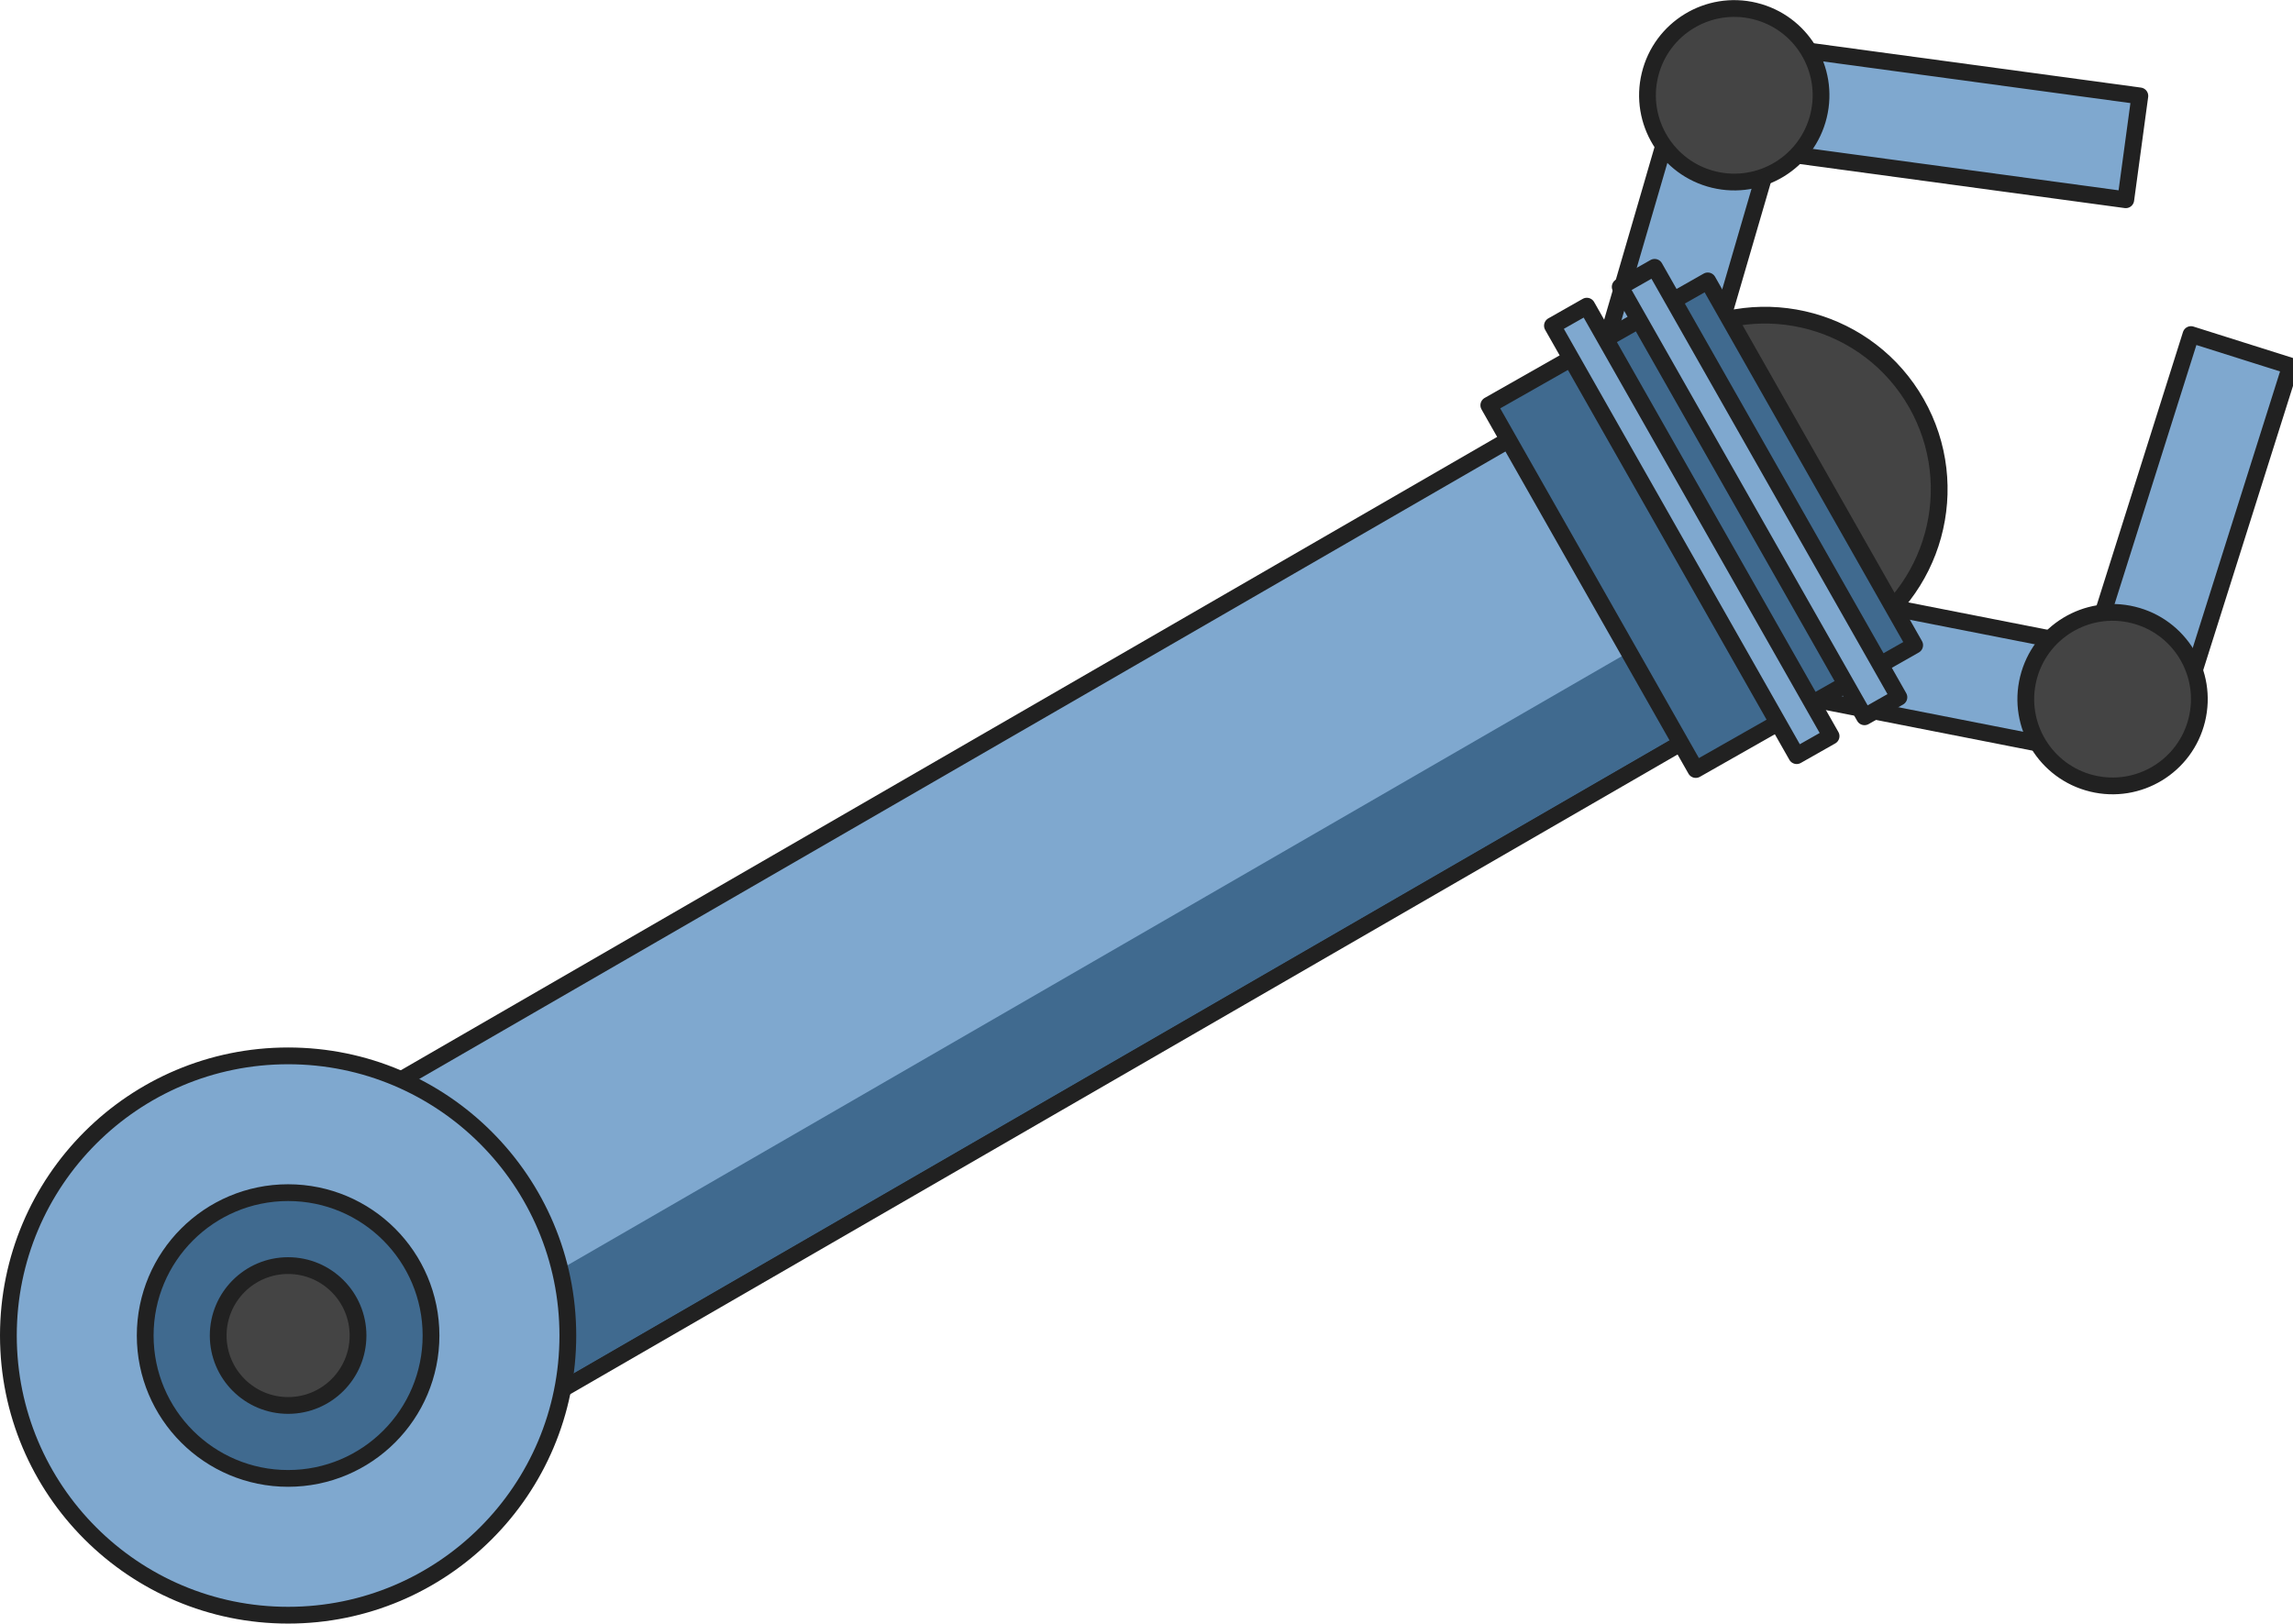
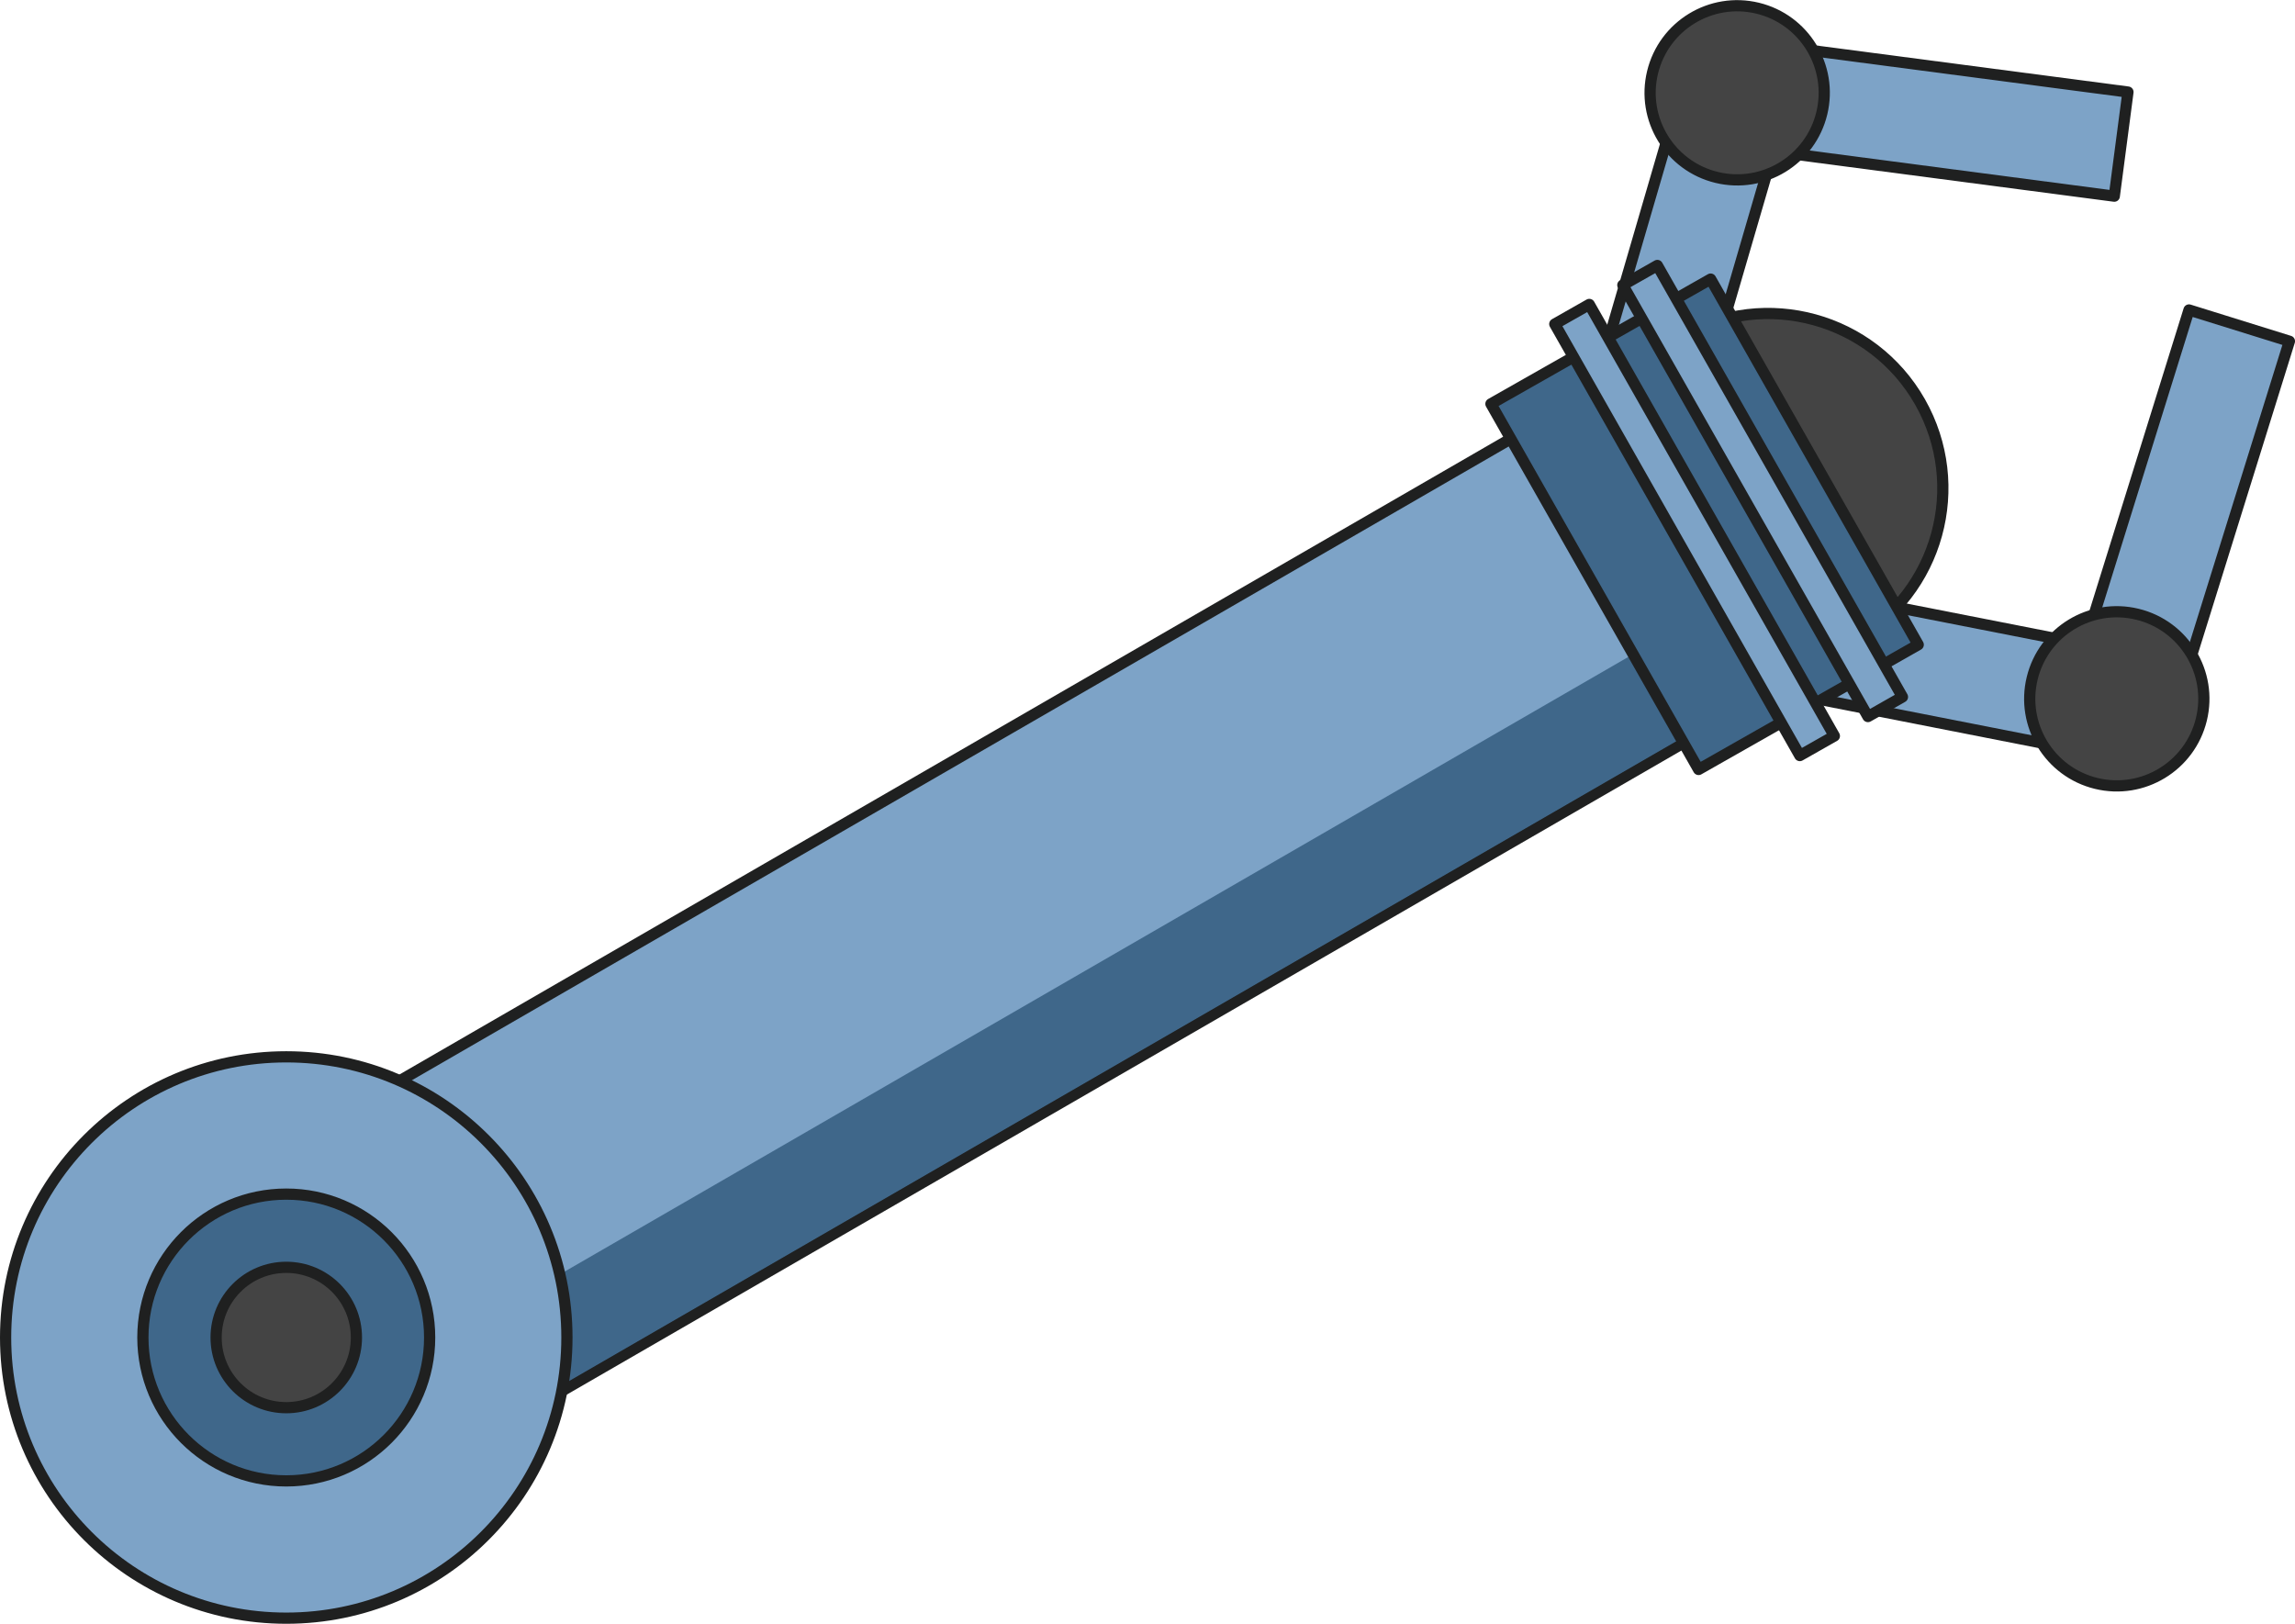
- <svg xmlns="http://www.w3.org/2000/svg" id="圖層_1" data-name="圖層 1" viewBox="0 0 820.54 581.12">
+ <svg xmlns="http://www.w3.org/2000/svg" id="圖層_1" data-name="圖層 1" viewBox="0 0 818.54 579.12">
  <defs>
-     <style>.cls-1{fill:#7fa8cf;}.cls-1,.cls-3,.cls-4{stroke:#212121;stroke-width:6px;}.cls-1,.cls-4{stroke-linecap:round;stroke-linejoin:round;}.cls-2,.cls-4{fill:#406a8f;}.cls-3{fill:#444;stroke-miterlimit:10;}</style>
+     <style>.cls-1{fill:#7da3c7;}.cls-1,.cls-3,.cls-4{stroke:#1f2020;stroke-width:4px;}.cls-1,.cls-4{stroke-linecap:round;stroke-linejoin:round;}.cls-2,.cls-4{fill:#3f678a;}.cls-3{fill:#444;stroke-miterlimit:10;}</style>
  </defs>
-   <rect class="cls-1" x="791.58" y="463.34" width="488.83" height="124.72" transform="translate(-796.77 394.67) rotate(-30.02)" />
-   <rect class="cls-2" x="815.96" y="544.1" width="485.24" height="34.59" transform="translate(-811.6 410.76) rotate(-30.02)" />
-   <rect class="cls-1" x="1200.66" y="277.41" width="141.85" height="37.51" transform="matrix(0.28, -0.96, 0.96, 0.28, -40.25, 1240.53)" />
-   <rect class="cls-1" x="1346.99" y="166.62" width="37.51" height="141.85" transform="translate(274.08 1364.84) rotate(-82.28)" />
-   <circle class="cls-3" cx="1293.25" cy="228.2" r="31.05" transform="translate(94.7 1237.43) rotate(-76.4)" />
-   <rect class="cls-1" x="1339.72" y="361.58" width="37.51" height="141.85" transform="translate(-0.49 1488.01) rotate(-78.89)" />
-   <path class="cls-3" d="M1335.15,423.45a62.32,62.32,0,1,0-85-23.41A62.32,62.32,0,0,0,1335.15,423.45Z" transform="translate(-672.74 -194.14)" />
-   <polygon class="cls-4" points="685.16 230.93 611.12 100.54 532.76 145.04 606.82 275.43 685.16 230.93" />
-   <rect class="cls-1" x="1295.33" y="281.88" width="14.16" height="176.98" transform="translate(-685.73 497.4) rotate(-29.6)" />
-   <polygon class="cls-1" points="655.25 263.48 567.84 109.58 555.53 116.57 642.93 270.47 655.25 263.48" />
-   <rect class="cls-1" x="1380.36" y="360.23" width="141.85" height="37.51" transform="matrix(0.3, -0.95, 0.95, 0.3, -14.86, 1457.77)" />
-   <circle class="cls-3" cx="1428.8" cy="444.44" r="31.05" transform="translate(-14.44 1533) rotate(-76.29)" />
-   <path class="cls-1" d="M775.84,772.26a100.1,100.1,0,1,0-100.1-100.1A100.1,100.1,0,0,0,775.84,772.26Z" transform="translate(-672.74 -194.14)" />
-   <circle class="cls-4" cx="103.1" cy="478.02" r="51.14" />
-   <ellipse class="cls-3" cx="103.1" cy="478.02" rx="25.02" ry="25.03" />
+   <rect class="cls-1" x="658.01" y="538.34" width="488.83" height="124.72" transform="translate(-719.63 261.91) rotate(-30.02)" />
+   <rect class="cls-2" x="681.61" y="620.79" width="485.24" height="34.59" transform="translate(-735.41 277.83) rotate(-30.02)" />
+   <rect class="cls-1" x="1067.08" y="352.41" width="141.85" height="37.51" transform="matrix(0.28, -0.96, 0.96, 0.28, -76.01, 1090.33)" />
+   <rect class="cls-1" x="1213.41" y="241.62" width="37.51" height="141.85" transform="matrix(0.13, -0.99, 0.99, 0.13, 216.71, 1221.39)" />
+   <circle class="cls-3" cx="1159.67" cy="303.2" r="31.05" transform="translate(52.2 1088.96) rotate(-76.4)" />
+   <rect class="cls-1" x="1206.15" y="436.58" width="37.51" height="141.85" transform="translate(-49.34 1341.48) rotate(-78.89)" />
+   <path class="cls-3" d="M1201.58,498.45a62.32,62.32,0,1,0-85-23.41A62.32,62.32,0,0,0,1201.58,498.45Z" transform="translate(-540.16 -270.14)" />
+   <polygon class="cls-4" points="684.16 229.93 610.12 99.54 531.76 144.04 605.82 274.43 684.16 229.93" />
+   <rect class="cls-1" x="1161.76" y="356.88" width="14.16" height="176.98" transform="translate(-607.62 365.21) rotate(-29.6)" />
+   <polygon class="cls-1" points="654.25 262.48 566.84 108.58 554.53 115.57 641.93 269.47 654.25 262.48" />
+   <rect class="cls-1" x="1246.78" y="435.23" width="141.85" height="37.51" transform="translate(-47.75 1306.93) rotate(-72.7)" />
+   <circle class="cls-3" cx="1295.23" cy="519.44" r="31.05" transform="translate(-56.64 1384.45) rotate(-76.29)" />
+   <path class="cls-1" d="M642.26,847.26a100.1,100.1,0,1,0-100.1-100.1A100.1,100.1,0,0,0,642.26,847.26Z" transform="translate(-540.16 -270.14)" />
+   <circle class="cls-4" cx="102.1" cy="477.02" r="51.14" />
+   <ellipse class="cls-3" cx="102.1" cy="477.02" rx="25.02" ry="25.03" />
</svg>
